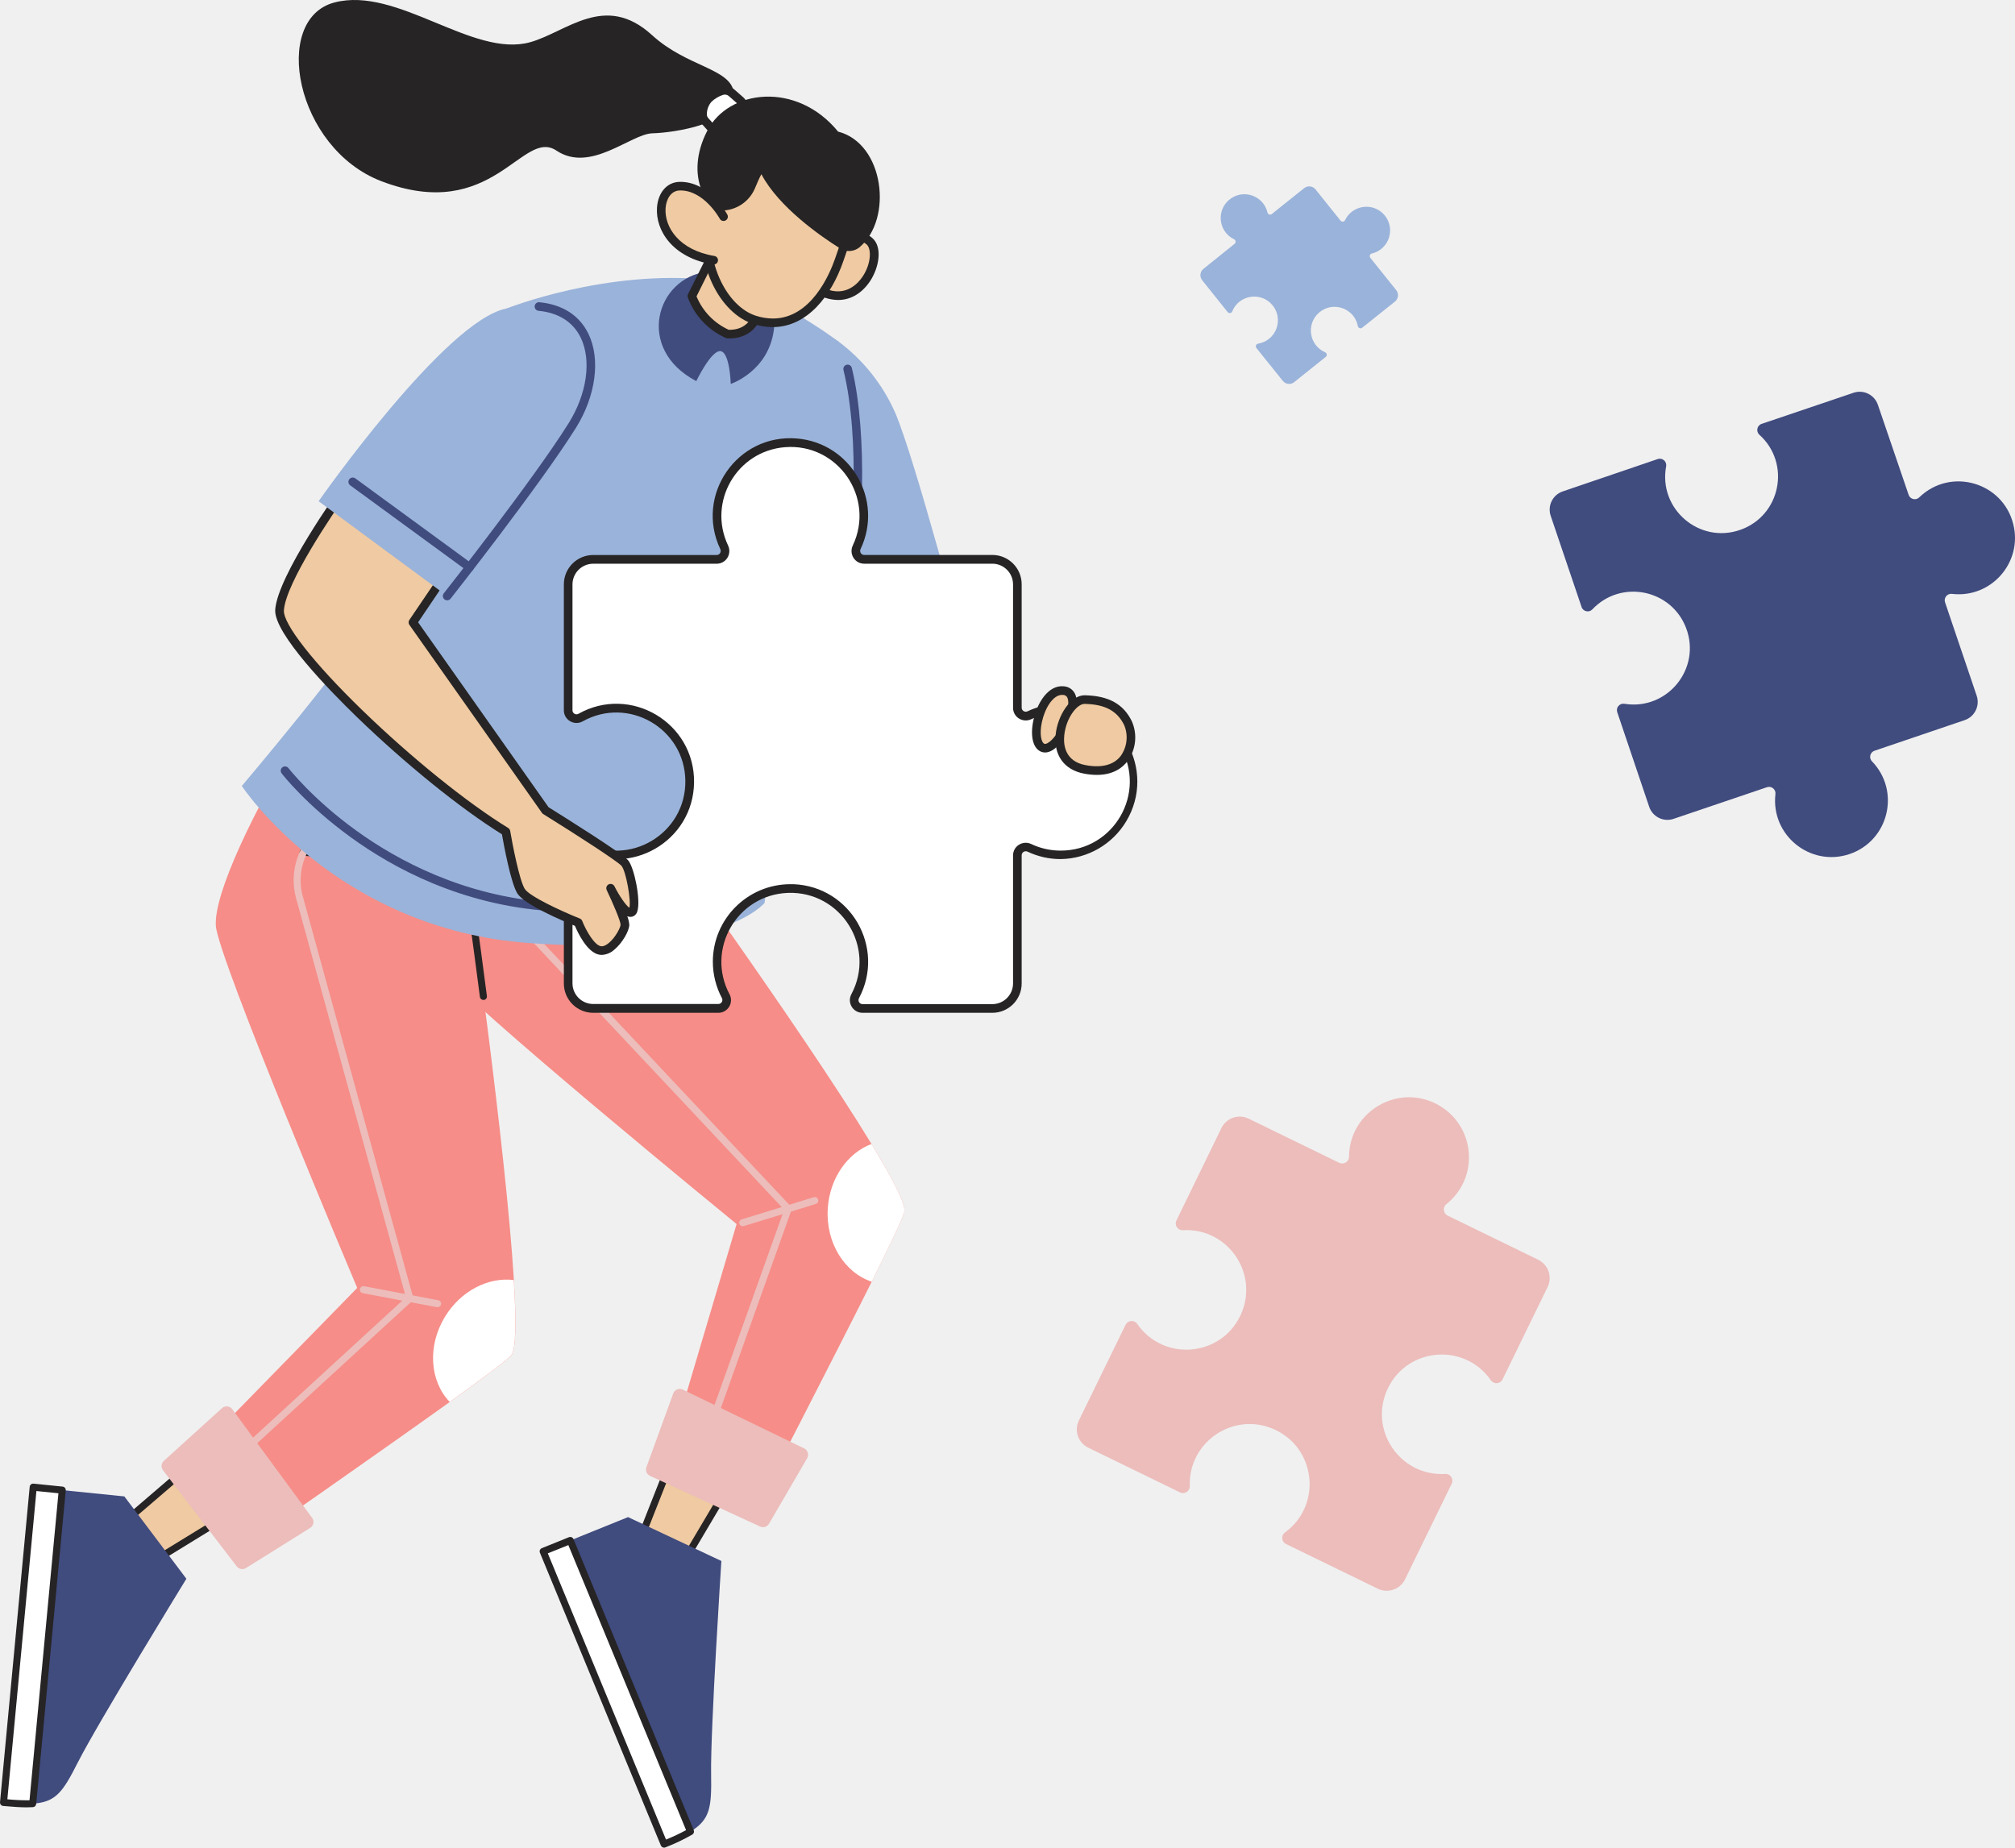
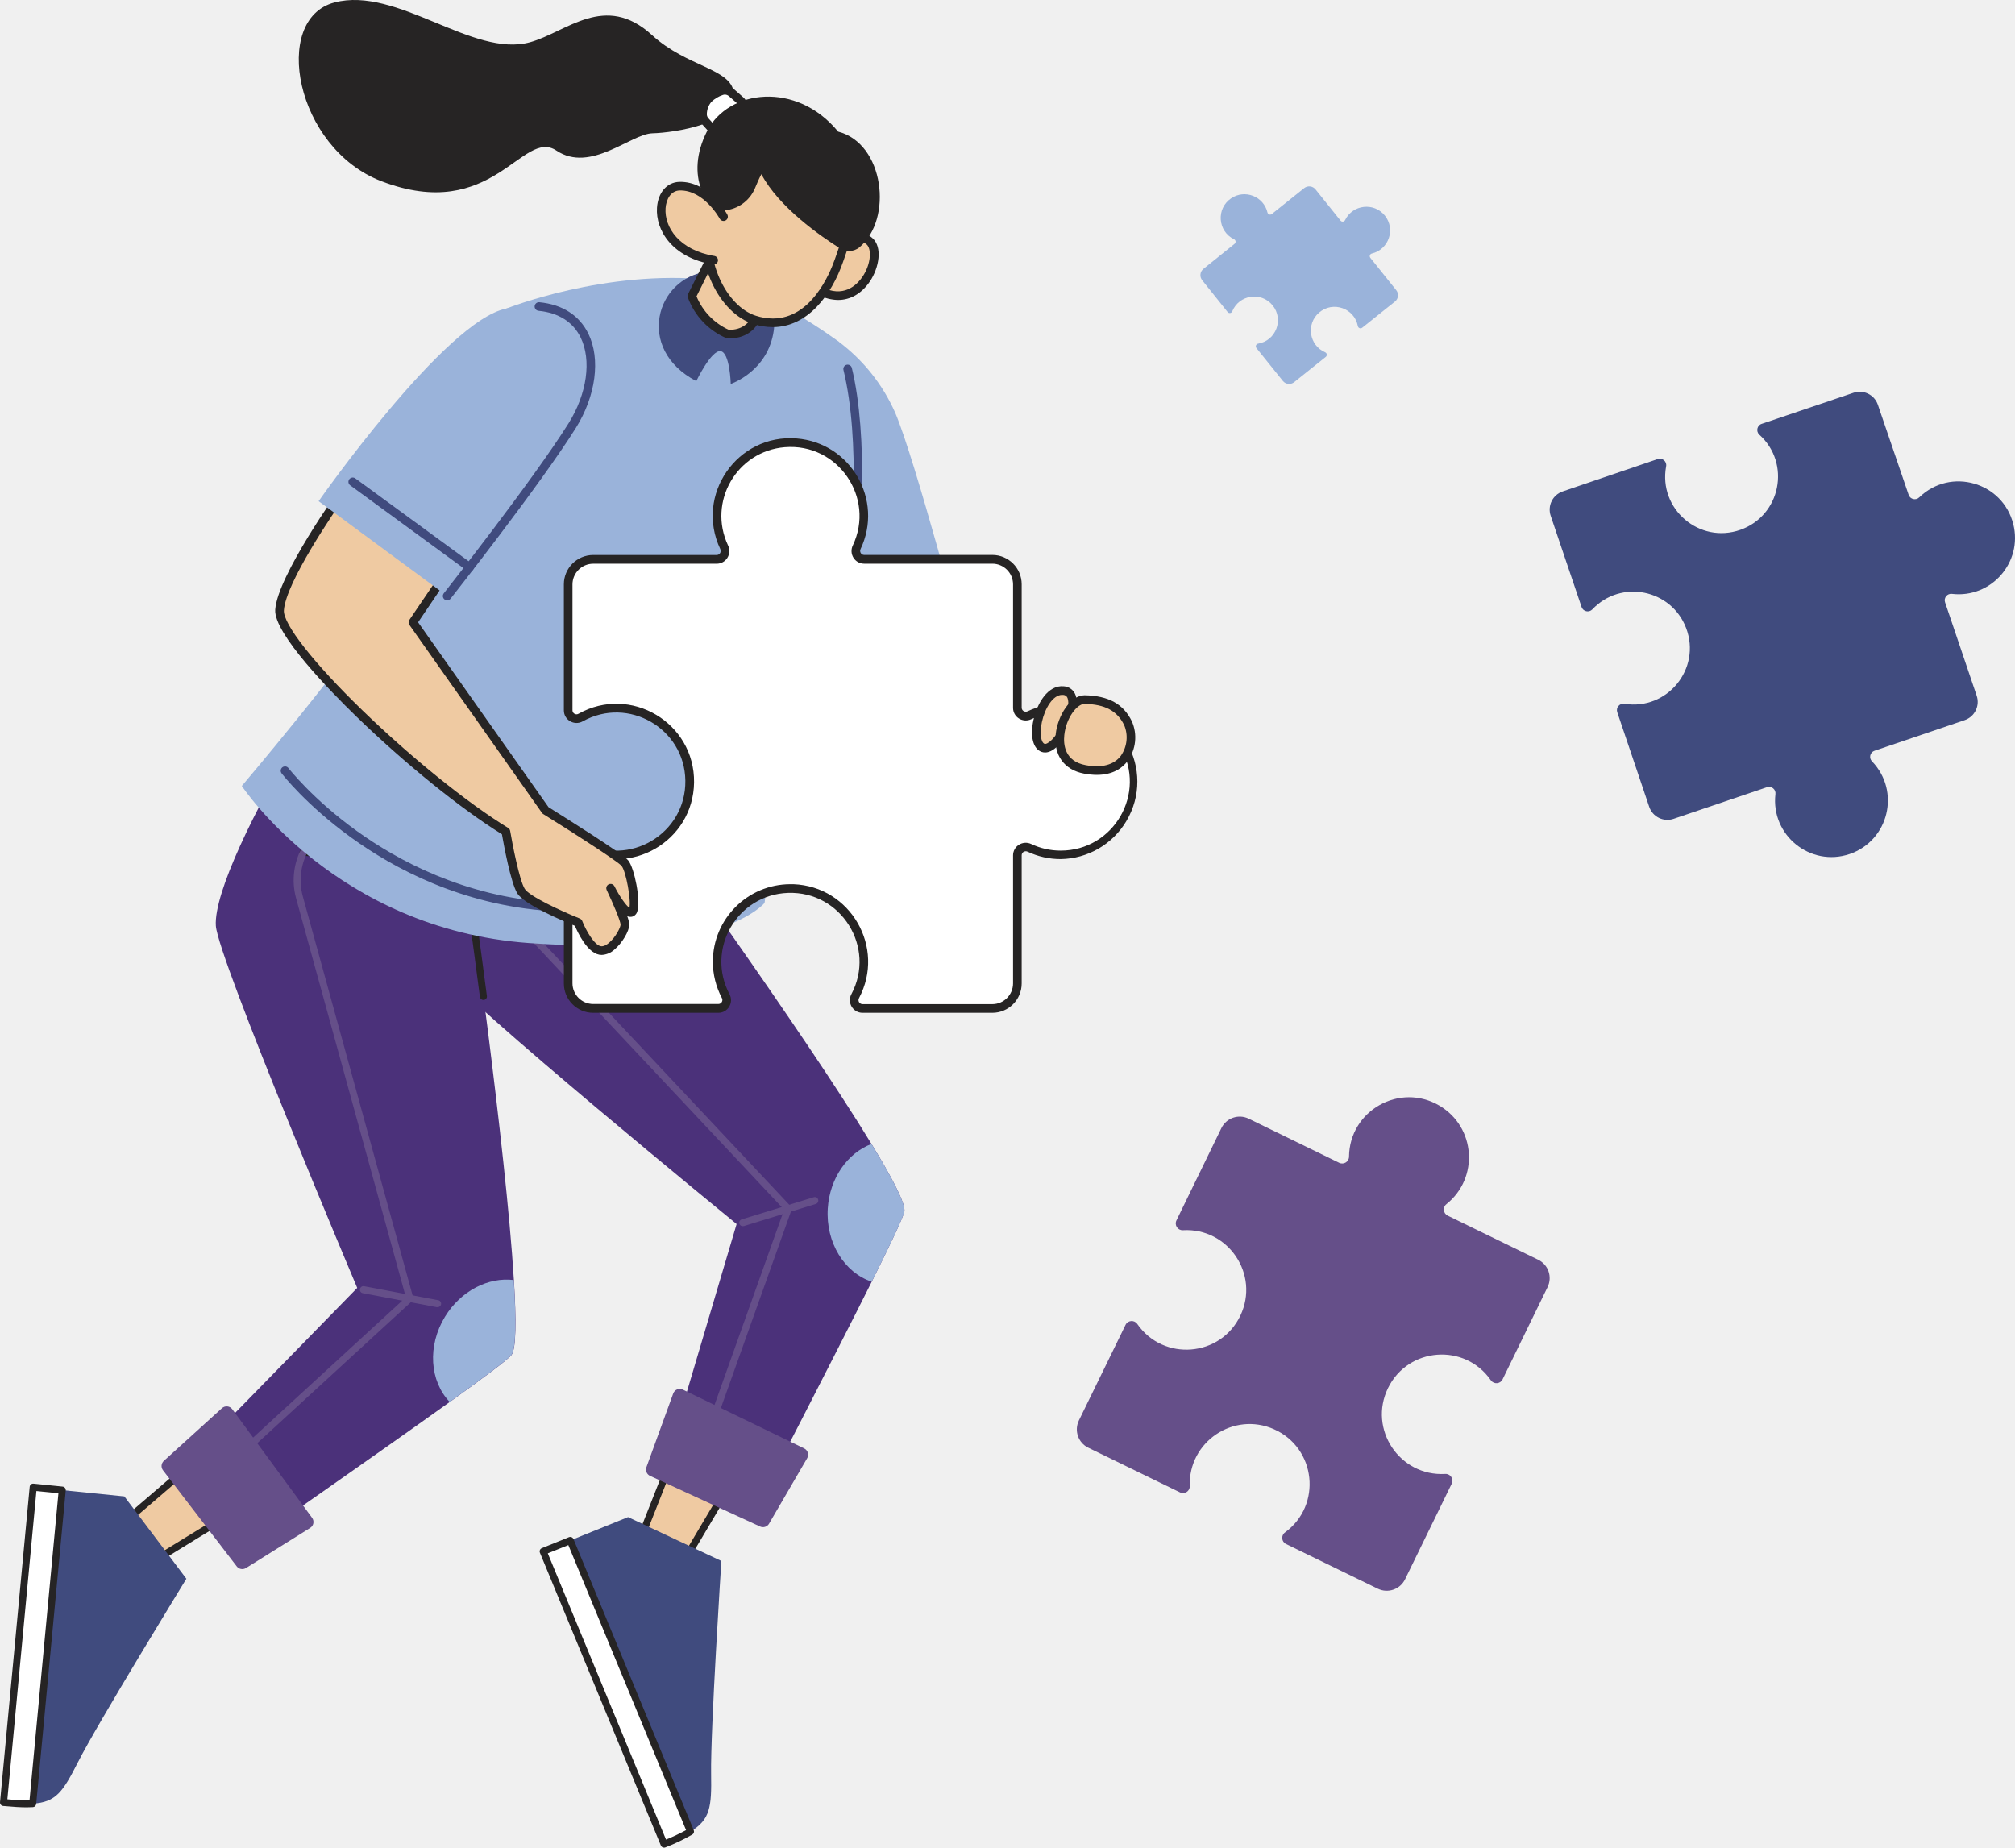
<svg xmlns="http://www.w3.org/2000/svg" id="Layer_1" data-name="Layer 1" viewBox="0 0 1526.677 1400">
  <defs>
    <style>.cls-1{fill:#87bfc1;}.cls-2{fill:#262424;}.cls-3{fill:#fff;}.cls-4{fill:#dd9144;}.cls-5{fill:#272525;}.cls-6{fill:#86bec0;}.cls-7{fill:#dc9044;}</style>
  </defs>
  <path class="cls-1" d="M 1049.285 163.393 C 1057.506 173.684 1052.23 189.03 1039.42 192.09 C 1037.937 192.415 1037.311 194.183 1038.256 195.369 L 1057.868 219.874 C 1059.984 222.514 1059.557 226.37 1056.916 228.483 L 1032.08 248.32 C 1030.874 249.284 1029.077 248.619 1028.788 247.103 C 1026.207 233.522 1009.891 227.826 999.42 236.853 C 989.38 245.506 991.852 261.68 1004.018 266.94 C 1005.432 267.556 1005.683 269.454 1004.481 270.418 L 980.545 289.567 C 977.905 291.682 974.049 291.255 971.936 288.614 L 951.927 263.7 C 950.961 262.48 951.651 260.673 953.184 260.407 C 966.823 258.152 972.907 241.977 964.135 231.293 C 955.49 220.764 938.73 223.316 933.612 235.942 C 933.017 237.382 931.096 237.658 930.12 236.444 L 910.839 212.336 C 908.723 209.697 909.151 205.842 911.791 203.727 L 935.384 184.75 C 936.577 183.798 936.348 181.923 934.961 181.285 C 922.536 175.223 921.332 157.985 932.794 150.256 C 943.205 143.235 957.422 148.793 960.312 161.012 C 960.637 162.495 962.404 163.122 963.591 162.176 L 988.109 142.564 C 990.749 140.449 994.604 140.876 996.718 143.517 L 1015.669 167.162 C 1016.617 168.343 1018.475 168.122 1019.12 166.752 C 1024.904 154.913 1041.039 153.116 1049.285 163.393 Z" style="fill: rgb(154, 179, 218); stroke-width: 5px;" />
-   <path class="cls-4" d="M 1051.625 1051.782 C 1036.474 1082.905 1060.414 1118.831 1094.97 1116.829 C 1098.907 1116.599 1101.634 1120.696 1099.9 1124.239 L 1064.55 1196.667 C 1060.812 1204.345 1051.557 1207.538 1043.88 1203.799 L 974.405 1169.953 C 970.898 1168.265 970.456 1163.448 973.597 1161.149 C 1001.831 1140.543 997.171 1097.1 965.207 1082.951 C 934.585 1069.396 900.325 1092.524 901.447 1125.995 C 901.589 1129.883 897.534 1132.52 894.036 1130.814 L 824.561 1096.968 C 816.871 1093.24 813.675 1083.973 817.43 1076.298 L 852.78 1003.869 C 854.501 1000.333 859.387 999.95 861.639 1003.172 C 881.492 1031.837 924.93 1028.263 939.828 996.737 C 954.523 965.644 930.57 930.162 896.237 932.165 C 892.312 932.373 889.608 928.287 891.335 924.754 L 925.403 854.778 C 929.142 847.101 938.396 843.907 946.074 847.647 L 1014.657 881.074 C 1018.105 882.742 1022.108 880.224 1022.096 876.396 C 1022.49 841.421 1060.596 819.99 1090.687 837.817 C 1118.003 854.003 1120.719 892.5 1095.945 912.358 C 1092.915 914.707 1093.395 919.417 1096.836 921.106 L 1165.42 954.534 C 1173.098 958.273 1176.291 967.527 1172.552 975.204 L 1138.427 1045.181 C 1136.706 1048.716 1131.82 1049.101 1129.568 1045.878 C 1109.866 1017.416 1066.814 1020.679 1051.625 1051.782 Z" style="fill: rgb(236, 189, 187); stroke-width: 6px;" />
+   <path class="cls-4" d="M 1051.625 1051.782 C 1036.474 1082.905 1060.414 1118.831 1094.97 1116.829 C 1098.907 1116.599 1101.634 1120.696 1099.9 1124.239 L 1064.55 1196.667 C 1060.812 1204.345 1051.557 1207.538 1043.88 1203.799 L 974.405 1169.953 C 970.898 1168.265 970.456 1163.448 973.597 1161.149 C 1001.831 1140.543 997.171 1097.1 965.207 1082.951 C 934.585 1069.396 900.325 1092.524 901.447 1125.995 C 901.589 1129.883 897.534 1132.52 894.036 1130.814 L 824.561 1096.968 C 816.871 1093.24 813.675 1083.973 817.43 1076.298 L 852.78 1003.869 C 854.501 1000.333 859.387 999.95 861.639 1003.172 C 881.492 1031.837 924.93 1028.263 939.828 996.737 C 954.523 965.644 930.57 930.162 896.237 932.165 C 892.312 932.373 889.608 928.287 891.335 924.754 L 925.403 854.778 C 929.142 847.101 938.396 843.907 946.074 847.647 L 1014.657 881.074 C 1018.105 882.742 1022.108 880.224 1022.096 876.396 C 1022.49 841.421 1060.596 819.99 1090.687 837.817 C 1118.003 854.003 1120.719 892.5 1095.945 912.358 C 1092.915 914.707 1093.395 919.417 1096.836 921.106 L 1165.42 954.534 C 1173.098 958.273 1176.291 967.527 1172.552 975.204 L 1138.427 1045.181 C 1136.706 1048.716 1131.82 1049.101 1129.568 1045.878 C 1109.866 1017.416 1066.814 1020.679 1051.625 1051.782 Z" style="fill: #654f89; stroke-width: 6px;" />
  <polygon class="cls-3" points="508.478 1106.948 477.639 1185.144 506.455 1202.706 553.045 1123.994 508.478 1106.948" style="fill: rgb(239, 202, 162);" />
  <path class="cls-2" d="M 506.455 1205.364 C 505.988 1205.354 505.532 1205.222 505.133 1204.98 L 476.317 1187.418 C 475.201 1186.75 474.735 1185.372 475.219 1184.165 L 506.058 1105.969 C 506.587 1104.599 508.131 1103.922 509.497 1104.462 L 554.063 1121.495 C 555.61 1122.081 556.245 1123.929 555.385 1125.343 L 508.783 1204.055 C 508.3 1204.88 507.41 1205.38 506.455 1205.364 Z M 480.945 1184.033 L 505.543 1199.016 L 549.183 1125.343 L 510.026 1110.373 L 480.945 1184.033 Z" style="" />
  <path class="cls-1" d="M 411.557 1175.543 L 503.162 1397.342 C 510.052 1394.663 516.734 1391.481 523.158 1387.82 C 538.167 1378.682 539.185 1369.24 538.776 1344.299 C 538.22 1311.119 546.551 1182.79 546.551 1182.79 L 475.854 1149.544 L 432.055 1167.264 L 411.557 1175.543 Z" style="fill: rgb(64, 75, 126);" />
  <path class="cls-3" d="M 411.557 1175.543 L 503.162 1397.342 C 510.052 1394.663 516.734 1391.481 523.158 1387.82 L 432.055 1167.264 L 411.557 1175.543 Z" style="" />
  <path class="cls-2" d="M 503.162 1400 C 502.082 1400.003 501.107 1399.349 500.703 1398.347 L 409.084 1176.561 C 408.505 1175.191 409.167 1173.615 410.552 1173.07 L 431.05 1164.778 C 432.408 1164.216 433.964 1164.869 434.515 1166.233 L 525.617 1386.789 C 526.125 1388.003 525.664 1389.407 524.533 1390.082 C 518.003 1393.824 511.199 1397.07 504.181 1399.788 C 503.858 1399.926 503.511 1399.997 503.162 1400 Z M 415.048 1177.011 L 504.617 1393.89 C 509.812 1391.785 514.883 1389.393 519.812 1386.723 L 430.613 1170.756 L 415.048 1177.011 Z" style="" />
-   <path class="cls-1" d="M 324.17 574.773 C 319.872 642.481 322.438 713.629 335.305 734.788 C 348.173 755.947 558.096 927.48 558.096 927.48 L 506.654 1101.076 L 575.328 1137.906 C 575.328 1137.906 632.444 1027.271 660.466 971.173 C 674.021 944.01 684.363 922.389 685.196 917.985 C 686.267 912.312 676.269 893.03 660.281 866.793 C 607.595 780.213 489.859 617.778 489.859 617.778 C 484.86 440.916 328.482 507.064 324.17 574.773 Z" style="fill: rgb(246, 141, 136);" />
+   <path class="cls-1" d="M 324.17 574.773 C 319.872 642.481 322.438 713.629 335.305 734.788 C 348.173 755.947 558.096 927.48 558.096 927.48 L 506.654 1101.076 L 575.328 1137.906 C 575.328 1137.906 632.444 1027.271 660.466 971.173 C 674.021 944.01 684.363 922.389 685.196 917.985 C 686.267 912.312 676.269 893.03 660.281 866.793 C 607.595 780.213 489.859 617.778 489.859 617.778 C 484.86 440.916 328.482 507.064 324.17 574.773 Z" style="fill: #4b317a;" />
  <path class="cls-2" d="M 367.798 657.319 C 365.764 657.41 364.392 655.267 365.33 653.459 C 365.625 652.89 366.117 652.449 366.713 652.215 L 379.409 646.568 C 388.707 642.433 394.999 633.543 395.807 623.399 L 399.457 577.484 C 399.619 575.447 401.926 574.352 403.607 575.511 C 404.388 576.049 404.822 576.961 404.746 577.907 L 401.097 623.822 C 400.146 635.909 392.654 646.506 381.577 651.434 L 368.882 657.081 C 368.541 657.236 368.172 657.318 367.798 657.319 Z" style="" />
-   <path class="cls-2" d="M 533.433 1097.36 C 531.58 1097.381 530.28 1095.542 530.92 1093.803 L 594.106 916.596 L 379.607 688.172 C 369.695 677.719 364.573 663.617 365.47 649.239 L 370.085 576.664 C 370.218 574.627 372.504 573.499 374.201 574.631 C 374.989 575.156 375.436 576.062 375.375 577.008 L 370.76 649.583 C 369.96 662.482 374.558 675.134 383.455 684.509 L 599.118 914.07 C 599.809 914.798 600.028 915.852 599.687 916.795 L 535.946 1095.575 C 535.577 1096.647 534.566 1097.366 533.433 1097.36 Z" style="fill: rgb(236, 189, 187);" />
-   <path class="cls-2" d="M 562.897 929.107 C 560.864 929.227 559.464 927.102 560.376 925.281 C 560.724 924.586 561.361 924.08 562.117 923.896 L 616.548 907.154 C 618.508 906.548 620.388 908.291 619.932 910.291 C 619.722 911.219 619.03 911.964 618.122 912.245 L 563.69 928.988 C 563.432 929.067 563.165 929.108 562.897 929.107 Z" style="fill: rgb(236, 189, 187);" />
-   <path class="cls-3" d="M 627.167 915.644 C 625.514 941.617 639.823 964.336 660.466 971.187 C 674.021 944.024 684.363 922.402 685.196 917.998 C 686.267 912.325 676.269 893.044 660.281 866.807 C 642.283 873.604 628.635 892.568 627.167 915.644 Z" style="" />
-   <path class="cls-4" d="M 609.275 1097.493 L 517.378 1052.94 C 514.538 1051.538 511.11 1052.93 510.052 1055.915 L 489.766 1111.709 C 488.828 1114.299 490.036 1117.177 492.543 1118.321 L 575.857 1156.672 C 578.345 1157.834 581.31 1156.898 582.68 1154.516 L 611.536 1104.951 C 613.112 1102.282 612.068 1098.836 609.275 1097.493 Z" style="fill: rgb(236, 189, 187);" />
+   <path class="cls-2" d="M 533.433 1097.36 C 531.58 1097.381 530.28 1095.542 530.92 1093.803 L 594.106 916.596 L 379.607 688.172 C 369.695 677.719 364.573 663.617 365.47 649.239 L 370.085 576.664 C 370.218 574.627 372.504 573.499 374.201 574.631 C 374.989 575.156 375.436 576.062 375.375 577.008 L 370.76 649.583 C 369.96 662.482 374.558 675.134 383.455 684.509 L 599.118 914.07 C 599.809 914.798 600.028 915.852 599.687 916.795 L 535.946 1095.575 C 535.577 1096.647 534.566 1097.366 533.433 1097.36 Z" style="fill: #654f89;" />
+   <path class="cls-2" d="M 562.897 929.107 C 560.864 929.227 559.464 927.102 560.376 925.281 C 560.724 924.586 561.361 924.08 562.117 923.896 L 616.548 907.154 C 618.508 906.548 620.388 908.291 619.932 910.291 C 619.722 911.219 619.03 911.964 618.122 912.245 L 563.69 928.988 C 563.432 929.067 563.165 929.108 562.897 929.107 Z" style="fill: #654f89;" />
+   <path class="cls-3" d="M 627.167 915.644 C 625.514 941.617 639.823 964.336 660.466 971.187 C 674.021 944.024 684.363 922.402 685.196 917.998 C 686.267 912.325 676.269 893.044 660.281 866.807 C 642.283 873.604 628.635 892.568 627.167 915.644 Z" style="fill: rgb(154, 179, 218);" />
+   <path class="cls-4" d="M 609.275 1097.493 L 517.378 1052.94 C 514.538 1051.538 511.11 1052.93 510.052 1055.915 L 489.766 1111.709 C 488.828 1114.299 490.036 1117.177 492.543 1118.321 L 575.857 1156.672 C 578.345 1157.834 581.31 1156.898 582.68 1154.516 L 611.536 1104.951 C 613.112 1102.282 612.068 1098.836 609.275 1097.493 Z" style="fill: #654f89;" />
  <polygon class="cls-3" points="142.917 1111.431 79.149 1166.193 96.433 1195.168 174.378 1147.309 142.917 1111.431" style="fill: rgb(239, 202, 162);" />
  <path class="cls-2" d="M 96.433 1197.866 C 95.489 1197.864 94.618 1197.36 94.146 1196.543 L 76.861 1167.568 C 76.19 1166.456 76.425 1165.023 77.417 1164.183 L 141.185 1109.434 C 142.289 1108.469 143.968 1108.588 144.927 1109.699 L 176.388 1145.576 C 177.443 1146.806 177.155 1148.687 175.78 1149.544 L 97.822 1197.403 C 97.412 1197.684 96.931 1197.844 96.433 1197.866 Z M 82.588 1166.788 L 97.346 1191.518 L 170.305 1146.727 L 142.666 1115.213 L 82.588 1166.788 Z" style="" />
  <path class="cls-1" d="M 25.181 1126.851 L 2.699 1365.762 C 10.041 1366.605 17.436 1366.905 24.823 1366.661 C 42.359 1365.59 47.675 1357.709 58.942 1335.465 C 73.939 1305.856 141.211 1196.252 141.211 1196.252 L 94.212 1133.86 L 47.186 1129.099 L 25.181 1126.851 Z" style="fill: rgb(64, 75, 126);" />
  <path class="cls-3" d="M 25.181 1126.851 L 2.699 1365.762 C 10.041 1366.605 17.436 1366.905 24.823 1366.661 L 47.186 1129.099 L 25.181 1126.851 Z" style="" />
  <path class="cls-2" d="M 20.221 1369.465 C 15.58 1369.465 9.959 1369.134 2.421 1368.42 C 0.946 1368.295 -0.139 1366.983 0.015 1365.511 L 22.496 1126.599 C 22.62 1125.118 23.941 1124.031 25.419 1124.193 L 47.424 1126.427 C 48.888 1126.566 49.958 1127.874 49.804 1129.337 L 27.415 1366.913 C 27.298 1368.226 26.232 1369.252 24.916 1369.32 C 23.488 1369.412 21.874 1369.465 20.221 1369.465 Z M 5.582 1363.355 C 11.157 1363.917 16.759 1364.169 22.364 1364.109 L 44.277 1131.479 L 27.587 1129.786 L 5.582 1363.355 Z" style="" />
-   <path class="cls-1" d="M 228.333 554.751 C 192.932 612.621 161.973 676.772 163.534 701.449 C 165.094 726.126 270.651 975.881 270.651 975.881 L 144.121 1105.401 L 187.668 1170.028 C 187.668 1170.028 289.8 1098.868 340.793 1062.289 C 365.457 1044.595 384.698 1030.299 387.489 1026.782 C 391.086 1022.259 391.244 1000.545 389.353 969.917 C 383.164 868.751 354.864 670.147 354.864 670.147 C 432.914 511.375 263.735 496.881 228.333 554.751 Z" style="fill: rgb(246, 141, 136);" />
+   <path class="cls-1" d="M 228.333 554.751 C 192.932 612.621 161.973 676.772 163.534 701.449 C 165.094 726.126 270.651 975.881 270.651 975.881 L 144.121 1105.401 L 187.668 1170.028 C 187.668 1170.028 289.8 1098.868 340.793 1062.289 C 365.457 1044.595 384.698 1030.299 387.489 1026.782 C 391.086 1022.259 391.244 1000.545 389.353 969.917 C 383.164 868.751 354.864 670.147 354.864 670.147 C 432.914 511.375 263.735 496.881 228.333 554.751 Z" style="fill: #4b317a;" />
  <path class="cls-2" d="M 366.25 757.666 C 364.904 757.675 363.767 756.674 363.605 755.338 C 357.324 706.897 352.193 670.848 352.14 670.491 C 352.065 669.962 352.153 669.422 352.391 668.943 C 358.734 656.318 363.862 643.118 367.705 629.522 C 368.245 627.542 370.725 626.889 372.17 628.346 C 372.84 629.022 373.099 630.004 372.849 630.923 C 368.997 644.597 363.87 657.88 357.535 670.596 C 358.329 676.217 363.129 710.27 368.895 754.704 C 369.098 756.167 368.061 757.514 366.594 757.692 L 366.25 757.666 Z" style="" />
  <path class="cls-2" d="M 245.538 649.424 C 244.798 649.424 244.052 649.398 243.303 649.345 L 229.497 648.419 C 227.461 648.282 226.336 645.991 227.474 644.297 C 228.001 643.51 228.909 643.066 229.854 643.129 L 243.727 644.068 C 253.879 644.748 263.59 639.822 269.038 631.228 L 293.701 592.321 C 294.8 590.586 297.367 590.691 298.321 592.511 C 298.762 593.356 298.721 594.373 298.211 595.178 L 273.547 634.084 C 267.463 643.666 256.889 649.459 245.538 649.424 Z" style="" />
-   <path class="cls-2" d="M 170.728 1114.896 C 168.691 1114.934 167.378 1112.755 168.363 1110.972 C 168.51 1110.706 168.702 1110.468 168.929 1110.267 L 307.521 982.996 L 224.406 680.925 C 220.53 667.064 222.585 652.216 230.079 639.929 L 268.033 577.894 C 269.101 576.143 271.666 576.205 272.647 578.006 C 273.103 578.843 273.078 579.859 272.582 580.671 L 234.628 642.706 C 227.894 653.72 226.036 667.034 229.497 679.47 L 313.049 983.141 C 313.308 984.097 313.012 985.118 312.282 985.786 L 172.474 1114.142 C 172.005 1114.601 171.383 1114.869 170.728 1114.896 Z" style="fill: rgb(236, 189, 187);" />
-   <path class="cls-2" d="M 331.325 990.454 C 331.157 990.47 330.989 990.47 330.822 990.454 L 274.87 979.875 C 272.833 979.493 271.974 977.05 273.323 975.478 C 273.948 974.748 274.916 974.408 275.862 974.585 L 331.814 985.165 C 333.849 985.352 334.918 987.675 333.737 989.344 C 333.189 990.119 332.269 990.542 331.325 990.454 Z" style="fill: rgb(236, 189, 187);" />
-   <path class="cls-3" d="M 337.183 997.648 C 323.602 1019.839 325.638 1046.579 340.714 1062.289 C 365.378 1044.595 384.619 1030.299 387.409 1026.782 C 391.006 1022.259 391.165 1000.545 389.274 969.917 C 370.165 967.523 349.257 977.918 337.183 997.648 Z" style="" />
-   <path class="cls-4" d="M 236.48 1150.112 L 176.004 1067.817 C 174.148 1065.259 170.478 1064.889 168.149 1067.024 L 124.165 1106.908 C 122.098 1108.761 121.815 1111.897 123.517 1114.089 L 179.324 1186.823 C 180.969 1189.025 184.026 1189.599 186.359 1188.146 L 235.012 1157.73 C 237.623 1156.102 238.299 1152.595 236.48 1150.112 Z" style="fill: rgb(236, 189, 187);" />
+   <path class="cls-2" d="M 170.728 1114.896 C 168.691 1114.934 167.378 1112.755 168.363 1110.972 C 168.51 1110.706 168.702 1110.468 168.929 1110.267 L 307.521 982.996 L 224.406 680.925 C 220.53 667.064 222.585 652.216 230.079 639.929 L 268.033 577.894 C 269.101 576.143 271.666 576.205 272.647 578.006 C 273.103 578.843 273.078 579.859 272.582 580.671 L 234.628 642.706 C 227.894 653.72 226.036 667.034 229.497 679.47 L 313.049 983.141 C 313.308 984.097 313.012 985.118 312.282 985.786 L 172.474 1114.142 C 172.005 1114.601 171.383 1114.869 170.728 1114.896 Z" style="fill: #654f89;" />
+   <path class="cls-2" d="M 331.325 990.454 C 331.157 990.47 330.989 990.47 330.822 990.454 L 274.87 979.875 C 272.833 979.493 271.974 977.05 273.323 975.478 C 273.948 974.748 274.916 974.408 275.862 974.585 L 331.814 985.165 C 333.849 985.352 334.918 987.675 333.737 989.344 C 333.189 990.119 332.269 990.542 331.325 990.454 Z" style="fill: #654f89;" />
+   <path class="cls-3" d="M 337.183 997.648 C 323.602 1019.839 325.638 1046.579 340.714 1062.289 C 365.378 1044.595 384.619 1030.299 387.409 1026.782 C 391.006 1022.259 391.165 1000.545 389.274 969.917 C 370.165 967.523 349.257 977.918 337.183 997.648 Z" style="fill: rgb(154, 179, 218);" />
+   <path class="cls-4" d="M 236.48 1150.112 L 176.004 1067.817 C 174.148 1065.259 170.478 1064.889 168.149 1067.024 L 124.165 1106.908 C 122.098 1108.761 121.815 1111.897 123.517 1114.089 L 179.324 1186.823 C 180.969 1189.025 184.026 1189.599 186.359 1188.146 L 235.012 1157.73 C 237.623 1156.102 238.299 1152.595 236.48 1150.112 Z" style="fill: #654f89;" />
  <path class="cls-4" d="M 635.485 258.935 C 654.117 272.895 668.843 291.418 678.24 312.718 C 693.223 347.538 731.137 491.248 731.137 491.248 L 614.961 514.165 C 614.961 514.165 586.555 392.118 574.653 329.024 C 562.751 265.931 600.639 239.098 635.485 258.935 Z" style="fill: rgb(154, 179, 218);" />
  <path class="cls-2" d="M 623.121 489.714 C 620.605 489.683 619.067 486.942 620.351 484.779 C 620.81 484.006 621.568 483.457 622.446 483.26 L 715.017 463.423 C 717.503 463.051 719.461 465.51 718.54 467.85 C 718.16 468.816 717.343 469.544 716.339 469.811 L 623.769 489.647 C 623.554 489.691 623.337 489.714 623.121 489.714 Z" style="" />
  <path class="cls-4" d="M 538.26 212.041 C 458.583 203.763 383.535 233.862 383.535 233.862 C 383.535 233.862 306.198 428.921 285.039 464.627 C 263.88 500.333 183.212 595.548 183.212 595.548 C 183.212 595.548 254.623 703.988 400.753 714.568 C 546.882 725.147 579.282 684.151 579.282 684.151 L 605.069 482.427 C 605.069 482.427 634.824 449.366 642.759 431.513 C 650.693 413.66 656.644 306.543 635.485 258.935 C 635.485 258.935 578.621 216.233 538.26 212.041 Z" style="fill: rgb(154, 179, 218);" />
  <path class="cls-2" d="M 613.692 475.815 C 611.176 475.815 609.605 473.092 610.863 470.915 C 610.958 470.75 611.069 470.592 611.192 470.446 C 619.656 460.395 634.639 441.815 639.757 430.296 C 646.131 415.961 652.122 333.534 639.016 280.173 C 638.543 277.704 640.922 275.648 643.297 276.474 C 644.284 276.817 645.048 277.612 645.351 278.613 C 658.033 330.188 653.285 415.948 645.721 432.941 C 640.55 444.579 626.81 462.035 616.191 474.651 C 615.571 475.39 614.656 475.816 613.692 475.815 Z" style="fill: rgb(64, 75, 126);" />
  <path class="cls-1" d="M 535.483 205.971 C 497.396 210.534 480.972 264.344 527.548 288.769 C 527.548 288.769 538.895 265.098 545.956 266.076 C 553.018 267.055 553.653 290.911 553.653 290.911 C 553.653 290.911 581.98 281.549 586.277 250.247 C 590.575 218.944 563.386 202.626 535.483 205.971 Z" style="fill: rgb(64, 75, 126);" />
  <path class="cls-3" d="M 570.686 244.388 C 570.686 244.388 565.489 253.645 551.352 253.09 C 538.735 247.575 528.901 237.169 524.11 224.261 L 554.142 164.063 L 564.629 171.482 L 590.165 189.507 L 574.018 235.131 L 570.686 244.388 Z" style="fill: rgb(239, 202, 162);" />
  <path class="cls-2" d="M 552.74 256.409 L 551.259 256.409 C 550.916 256.392 550.576 256.321 550.254 256.198 C 536.746 250.359 526.227 239.228 521.161 225.411 C 520.856 224.571 520.909 223.646 521.306 222.846 L 551.339 162.648 C 552.234 160.864 554.507 160.294 556.139 161.445 L 592.109 186.862 C 593.301 187.707 593.788 189.241 593.3 190.618 L 573.807 245.512 C 573.746 245.685 573.671 245.853 573.582 246.015 C 573.331 246.438 567.605 256.409 552.74 256.409 Z M 552.092 249.876 C 562.553 250.167 566.983 244.19 567.777 243 L 586.291 190.763 L 555.412 169.009 L 527.72 224.552 C 532.33 235.784 541.045 244.839 552.092 249.876 Z M 570.686 244.388 Z" style="" />
  <path class="cls-2" d="M 574.018 235.131 C 541.817 217.278 557.528 173.162 557.528 173.162 C 559.874 172.445 562.263 171.879 564.682 171.469 L 590.218 189.494 L 574.018 235.131 Z" style="" />
  <path class="cls-2" d="M 445.663 691.306 C 436.406 691.306 426.712 690.988 416.384 690.274 C 349.35 685.672 297.708 657.557 266.195 634.732 C 232.036 610.055 213.985 586.794 213.231 585.802 C 211.841 583.706 213.24 580.892 215.75 580.737 C 216.757 580.673 217.734 581.079 218.402 581.835 C 218.587 582.073 236.757 605.453 270.202 629.574 C 301.001 651.791 351.426 679.206 416.834 683.702 C 522.761 690.975 566.851 656.129 567.287 655.772 C 569.242 654.19 572.176 655.318 572.568 657.803 C 572.748 658.947 572.309 660.102 571.413 660.837 C 569.734 662.278 532.983 691.306 445.663 691.306 Z" style="fill: rgb(64, 75, 126);" />
  <path class="cls-3" d="M 859.176 592.189 C 859.19 632.935 816.785 659.827 779.935 642.442 C 775.726 640.387 770.816 643.432 770.784 648.115 L 770.784 745.156 C 770.784 755.611 762.315 764.092 751.86 764.106 L 653.51 764.106 C 648.759 764.103 645.709 759.057 647.916 754.849 C 667.978 717.091 639.64 671.775 596.911 673.281 C 555.901 674.726 530.565 718.612 549.818 754.849 C 552.024 759.057 548.974 764.103 544.224 764.106 L 449.432 764.106 C 438.996 764.092 430.537 755.644 430.508 745.208 L 430.508 646.224 C 430.49 641.389 435.688 638.326 439.91 640.683 C 477.204 661.592 523.15 634.288 522.61 591.535 C 522.078 549.402 476.663 523.182 439.91 543.788 C 435.688 546.145 430.49 543.082 430.508 538.247 L 430.508 442.754 C 430.508 432.288 438.992 423.803 449.458 423.803 L 543.021 423.803 C 547.713 423.787 550.766 418.861 548.694 414.652 C 530.386 376.013 560.77 332.046 603.387 335.509 C 642.1 338.657 665.711 379.552 649.08 414.652 C 647.033 418.86 650.086 423.761 654.767 423.777 L 751.86 423.777 C 762.326 423.791 770.798 432.288 770.784 442.754 L 770.784 536.263 C 770.816 540.947 775.726 543.992 779.935 541.937 C 816.785 524.552 859.19 551.444 859.176 592.189 Z" style="" />
  <path class="cls-2" d="M 751.86 767.425 L 653.51 767.425 C 646.272 767.428 641.641 759.716 645.047 753.328 C 663.926 717.789 637.252 675.14 597.036 676.561 C 558.441 677.923 534.597 719.223 552.714 753.328 C 556.121 759.721 551.48 767.437 544.237 767.425 L 449.432 767.425 C 437.167 767.411 427.229 757.473 427.215 745.208 L 427.215 646.224 C 427.207 638.903 435.075 634.276 441.471 637.84 C 476.592 657.485 519.808 631.742 519.26 591.504 C 518.721 551.896 476.042 527.255 441.471 546.592 C 435.075 550.156 427.207 545.528 427.215 538.207 L 427.215 442.754 C 427.229 430.489 437.167 420.551 449.432 420.537 L 542.994 420.537 C 544.035 420.551 545.008 420.02 545.56 419.135 C 546.156 418.205 546.221 417.031 545.732 416.041 C 526.342 375.132 558.509 328.575 603.632 332.238 C 644.629 335.566 669.632 378.872 652.016 416.041 C 651.533 417.018 651.598 418.178 652.188 419.095 C 652.738 419.98 653.711 420.512 654.753 420.497 L 751.86 420.497 C 764.124 420.512 774.062 430.45 774.077 442.714 L 774.077 536.224 C 774.068 537.26 774.598 538.227 775.479 538.776 C 776.408 539.372 777.583 539.437 778.573 538.948 C 786.426 535.229 795.011 533.313 803.699 533.341 C 848.965 534.019 876.521 583.445 853.3 622.308 C 842.846 639.804 824.078 650.64 803.699 650.945 C 795.011 650.973 786.426 649.057 778.573 645.338 C 777.583 644.849 776.408 644.913 775.479 645.51 C 774.598 646.059 774.068 647.025 774.077 648.062 L 774.077 745.103 C 774.12 757.408 764.165 767.411 751.86 767.425 Z M 598.854 669.975 C 599.621 669.975 600.392 669.975 601.168 669.975 C 644.487 671.674 671.148 718.056 650.812 756.343 C 649.737 758.363 651.169 760.805 653.457 760.853 L 751.86 760.853 C 760.515 760.838 767.529 753.825 767.544 745.169 L 767.544 648.168 C 767.532 644.895 769.205 641.847 771.974 640.101 C 774.794 638.311 778.338 638.1 781.35 639.546 C 788.322 642.848 795.945 644.551 803.66 644.531 C 843.907 644.531 869.061 600.962 848.937 566.108 C 839.598 549.931 822.338 539.966 803.66 539.966 C 795.945 539.946 788.322 541.65 781.35 544.952 C 778.338 546.395 774.795 546.184 771.974 544.396 C 769.205 542.651 767.532 539.602 767.544 536.329 L 767.544 442.754 C 767.5 434.118 760.495 427.137 751.86 427.123 L 654.74 427.123 C 651.46 427.134 648.407 425.455 646.66 422.679 C 644.876 419.866 644.671 416.33 646.118 413.33 C 663.344 376.961 634.741 335.582 594.631 338.849 C 558.199 341.815 535.983 380.296 551.63 413.33 C 553.078 416.339 552.873 419.884 551.087 422.706 C 549.342 425.483 546.287 427.164 543.007 427.149 L 449.432 427.149 C 440.807 427.164 433.806 434.129 433.748 442.754 L 433.748 538.207 C 433.746 539.301 434.332 540.31 435.282 540.852 C 436.209 541.394 437.356 541.394 438.284 540.852 C 477.766 518.705 526.42 547.605 525.858 592.873 C 525.304 637.493 477.203 665.264 438.284 643.434 C 437.356 642.889 436.207 642.889 435.282 643.434 C 434.332 643.976 433.746 644.985 433.748 646.079 L 433.748 745.063 C 433.762 753.72 440.775 760.733 449.432 760.747 L 544.237 760.747 C 545.323 760.759 546.332 760.189 546.882 759.253 C 547.44 758.343 547.471 757.203 546.961 756.264 C 542.445 747.755 540.083 738.271 540.085 728.638 C 540.164 696.232 566.446 669.996 598.854 669.975 Z" style="" />
  <path class="cls-3" d="M 805.643 523.264 C 788.2 521.703 778.745 562.619 790.316 566.653 C 801.888 570.686 823.999 524.904 805.643 523.264 Z" style="fill: rgb(239, 202, 162);" />
  <path class="cls-2" d="M 791.837 570.171 C 790.937 570.179 790.041 570.03 789.192 569.734 C 782.739 567.486 780.305 558.031 782.977 545.653 C 785.794 532.574 794.178 518.953 805.881 520.011 C 810.015 520.218 813.607 522.92 814.953 526.834 C 818.59 536.753 810.655 555.796 801.663 564.934 C 797.722 568.98 794.376 570.171 791.837 570.171 Z M 804.704 526.53 C 797.643 526.53 791.586 536.938 789.404 547.068 C 787.433 556.179 788.901 562.752 791.401 563.611 C 792.26 563.915 794.257 563.254 797.061 560.398 C 804.995 552.331 811.29 535.668 808.883 529.122 C 808.403 527.58 806.967 526.537 805.352 526.557 L 804.704 526.53 Z" style="fill: rgb(38, 37, 37);" />
  <path class="cls-3" d="M 821.949 530.035 C 806.146 529.691 788.558 576.651 821.949 582.932 C 855.341 589.214 860.961 560.781 854.679 547.888 C 848.398 534.994 837.131 530.418 821.949 530.035 Z" style="fill: rgb(239, 202, 162);" />
  <path class="cls-2" d="M 831.008 587.151 C 827.757 587.13 824.517 586.807 821.328 586.185 C 806.238 583.342 798.211 572.194 799.864 556.338 C 801.319 542.32 810.973 526.821 821.751 526.821 L 821.949 526.821 C 839.881 527.205 851.188 533.433 857.536 546.512 C 861.914 556.428 860.685 567.925 854.309 576.69 C 850.487 581.768 843.452 587.151 831.008 587.151 Z M 821.751 533.341 C 815.906 533.341 807.693 544.185 806.358 557.012 C 805.604 564.233 806.701 576.849 822.531 579.771 C 834.697 582.059 843.915 579.626 849.178 572.723 C 854.001 565.899 854.961 557.069 851.717 549.369 C 846.427 538.63 837.276 533.685 821.843 533.354 L 821.737 533.354 L 821.751 533.341 Z" style="" />
  <path class="cls-3" d="M 261.236 370.734 C 261.236 370.734 213.628 437.081 211.869 462.207 C 210.11 487.333 317.228 589.597 383.349 630.156 C 383.349 630.156 389.525 666.629 394.815 675.225 C 400.105 683.821 438.125 699.029 438.125 699.029 C 438.125 699.029 445.729 718.535 454.655 720.188 C 463.582 721.841 473.5 705.641 473.5 700.682 C 473.5 695.723 462.59 672.911 462.59 672.911 C 462.59 672.911 472.508 692.747 478.129 691.425 C 483.749 690.102 477.798 659.356 473.5 654.066 C 469.202 648.776 413.316 614.062 413.316 614.062 L 312.811 471.57 L 339.921 431.566 L 261.236 370.734 Z" style="fill: rgb(239, 202, 162);" />
  <path class="cls-2" d="M 455.898 723.56 C 455.268 723.561 454.639 723.503 454.021 723.388 C 444.763 721.682 437.662 706.448 435.586 701.528 C 426.871 697.984 397.235 685.487 391.945 676.918 C 386.92 668.745 381.617 639.704 380.295 632.14 C 348.94 612.687 306.754 578.568 269.792 542.717 C 250.947 524.441 207.267 479.994 208.523 461.956 C 210.335 436.208 256.528 371.554 258.498 368.816 C 259.577 367.322 261.679 367.016 263.14 368.142 L 341.825 428.974 C 343.187 430.031 343.494 431.964 342.526 433.391 L 316.778 471.53 L 415.604 611.642 C 426.183 618.254 471.688 646.674 476.026 652.003 C 480.628 657.663 485.627 682.419 482.863 690.526 C 482.375 692.501 480.858 694.059 478.896 694.599 C 477.674 694.858 476.403 694.728 475.259 694.228 C 476.062 696.281 476.577 698.435 476.793 700.629 C 476.793 705.509 471.331 714.673 465.565 719.474 C 462.926 721.934 459.502 723.38 455.898 723.56 Z M 261.91 375.402 C 252.997 388.137 216.577 441.339 215.096 462.432 C 214.368 472.733 237.643 502.409 274.394 538.049 C 311.528 574.072 353.925 608.296 385.029 627.366 C 385.829 627.859 386.379 628.674 386.537 629.601 C 388.229 639.572 393.493 666.907 397.566 673.506 C 401.004 679.1 424.993 690.261 439.302 695.987 C 440.138 696.322 440.797 696.987 441.127 697.825 C 444.023 705.218 450.304 716.049 455.211 716.961 C 457.34 717.345 459.707 715.837 461.32 714.488 C 466.61 710.045 470.194 702.52 470.194 700.656 C 470.194 698.011 464.693 684.945 459.614 674.286 C 458.631 671.972 460.52 669.461 463.017 669.766 C 464.051 669.893 464.964 670.505 465.473 671.416 C 469.255 678.968 474.32 686.201 476.859 687.854 C 478.274 682.327 474.32 660.268 470.934 656.116 C 468.356 652.955 438.429 633.515 411.57 616.826 C 411.22 616.608 410.914 616.325 410.671 615.993 L 310.166 473.448 C 309.392 472.33 309.392 470.849 310.166 469.731 L 335.557 432.267 L 261.91 375.402 Z" style="" />
  <path class="cls-4" d="M 383.535 233.809 C 337.157 242.986 241.399 379.766 241.399 379.766 L 338.823 451.614 C 338.823 451.614 406.267 366.092 433.602 322.452 C 460.937 278.811 450.767 220.584 383.535 233.809 Z" style="fill: rgb(154, 179, 218);" />
  <path class="cls-2" d="M 338.797 454.881 C 336.281 454.882 334.709 452.16 335.965 449.982 C 336.045 449.846 336.133 449.715 336.231 449.591 C 336.905 448.731 403.874 363.712 430.799 320.719 C 444.777 298.396 448.347 272.873 439.91 255.682 C 434.171 243.978 423.194 236.996 408.172 235.515 C 405.66 235.385 404.232 232.584 405.599 230.475 C 406.296 229.402 407.554 228.834 408.82 229.021 C 426.196 230.741 438.984 238.966 445.769 252.825 C 455.184 272.001 451.468 300.023 436.326 324.237 C 409.216 367.52 342.023 452.831 341.349 453.677 C 340.725 454.445 339.786 454.888 338.797 454.881 Z" style="fill: rgb(64, 75, 126);" />
  <path class="cls-2" d="M 355.763 433.087 C 355.073 433.084 354.401 432.862 353.846 432.452 L 265.335 367.745 C 263.299 366.264 263.629 363.134 265.93 362.112 C 266.999 361.637 268.238 361.768 269.183 362.455 L 357.681 427.175 C 359.716 428.651 359.392 431.778 357.096 432.802 C 356.677 432.99 356.222 433.087 355.763 433.087 Z" style="fill: rgb(64, 75, 126);" />
  <path class="cls-2" d="M 556.007 70.104 C 559.3 93.498 510.78 100.6 494.328 101.009 C 477.877 101.419 447.501 131.426 421.594 114.115 C 395.688 96.804 373.643 169.75 288.888 137.271 C 223.612 112.211 205.574 14.549 253.288 1.906 C 301.001 -10.736 358.131 44.105 401.652 31.991 C 429.344 24.282 458.305 -6.042 494.011 26.609 C 520.645 50.942 553.402 51.643 556.007 70.104 Z" style="" />
  <path class="cls-3" d="M 629.389 187.523 C 629.389 187.523 647.162 172.593 658.734 182.723 C 670.305 192.853 653.021 236.176 621.811 220.637 L 629.389 187.523 Z" style="fill: rgb(239, 202, 162);" />
  <path class="cls-2" d="M 634.956 227.302 C 629.887 227.214 624.907 225.951 620.41 223.613 C 619.058 222.942 618.343 221.433 618.677 219.963 L 626.255 186.902 C 626.412 186.209 626.793 185.586 627.339 185.13 C 628.159 184.442 647.414 168.533 660.942 180.369 C 668.798 187.232 666.073 202.85 659.051 213.284 C 652.796 222.489 644.319 227.302 634.956 227.302 Z M 625.594 218.825 C 641 225.094 650.231 214.594 653.576 209.568 C 660.003 199.981 660.479 188.595 656.591 185.196 C 648.472 178.081 635.671 186.862 632.312 189.388 L 625.594 218.825 Z" style="" />
  <path class="cls-3" d="M 560.913 76.161 L 554.301 70.355 C 552.2 68.491 549.253 67.913 546.604 68.848 C 542.861 70.08 539.447 72.146 536.62 74.891 C 533.879 78.061 532.33 82.088 532.243 86.278 C 532.141 88.317 532.86 90.312 534.24 91.819 L 540.971 99.277 C 544.239 102.853 549.951 102.587 552.873 98.722 L 561.918 86.595 C 564.342 83.384 563.906 78.851 560.913 76.161 Z" style="" />
  <path class="cls-2" d="M 546.737 105.109 C 543.618 105.114 540.647 103.792 538.564 101.472 L 531.833 94.014 C 529.858 91.858 528.837 88.998 529.003 86.079 C 529.132 81.115 531.005 76.353 534.292 72.63 C 537.476 69.52 541.324 67.174 545.546 65.767 C 549.307 64.441 553.493 65.256 556.483 67.896 L 563.095 73.701 C 567.367 77.504 568.037 83.935 564.642 88.539 L 555.597 100.666 C 553.629 103.314 550.574 104.937 547.279 105.083 L 546.763 105.083 L 546.737 105.109 Z M 549.196 71.678 C 548.696 71.677 548.199 71.762 547.728 71.929 C 544.469 72.996 541.49 74.782 539.014 77.153 C 536.822 79.746 535.595 83.016 535.536 86.41 C 535.481 87.581 535.901 88.725 536.699 89.584 L 543.431 97.042 C 545.322 99.137 548.655 98.985 550.347 96.725 L 559.392 84.598 C 560.773 82.721 560.498 80.103 558.758 78.554 L 552.145 72.749 C 551.321 72.051 550.275 71.67 549.196 71.678 Z" style="" />
  <path class="cls-3" d="M 635.671 197.336 C 626.228 224.512 604.831 252.878 571.704 242.365 C 547.345 234.668 528.672 197.323 537.321 159.448 C 545.97 121.573 561.601 91.528 605.81 106.63 C 610.508 108.316 615.089 110.313 619.524 112.607 C 643.896 125.832 653.153 131.002 640.405 182.696 C 639.268 187.299 637.469 192.205 635.671 197.336 Z" style="fill: rgb(239, 202, 162);" />
  <path class="cls-2" d="M 585.444 247.853 C 580.44 247.821 575.472 247.018 570.712 245.473 C 545.851 237.604 524.705 200.047 534.121 158.721 C 538.67 138.752 546.247 114.525 564.537 104.302 C 575.751 98.047 589.98 97.783 606.855 103.535 C 611.725 105.28 616.475 107.347 621.071 109.724 C 633.621 116.535 642.679 121.441 646.911 131.994 C 651.024 142.27 650.059 157.187 643.565 183.503 C 642.547 187.642 641.04 191.927 639.439 196.45 L 638.752 198.407 C 629.931 223.785 611.761 247.853 585.444 247.853 Z M 584.492 105.876 C 578.65 105.773 572.88 107.191 567.75 109.989 C 555.372 116.892 546.71 132.841 540.481 160.162 C 532.097 196.939 550.572 232.248 572.683 239.244 C 576.851 240.603 581.205 241.312 585.59 241.347 C 614.432 241.347 628.595 207.743 632.589 196.251 L 633.277 194.281 C 634.824 189.904 636.279 185.778 637.244 181.943 C 649.424 132.523 641.502 128.225 617.976 115.464 C 613.698 113.259 609.281 111.338 604.752 109.711 C 598.253 107.332 591.41 106.036 584.492 105.876 Z" style="fill: rgb(38, 37, 37);" />
  <path class="cls-2" d="M 549.038 159.408 C 559.104 158.513 567.874 152.18 571.889 142.904 C 573.291 139.849 574.825 135.618 576.875 131.981 C 590.099 157.107 622.142 179.245 636.385 188.171 C 640.914 191.131 646.831 190.853 651.064 187.484 C 676.798 165.981 669.922 108.68 634.996 99.727 C 603.496 61.231 551.894 67.83 535.813 99.171 C 517.96 133.912 536.633 160.837 549.038 159.408 Z" style="" />
  <path class="cls-3" d="M 548.297 164.315 C 548.297 164.315 535.549 140.405 514.747 141.026 C 493.945 141.648 492.265 189.243 540.944 197.164 L 548.297 164.315 Z" style="fill: rgb(239, 202, 162);" />
  <path class="cls-2" d="M 540.958 200.43 C 540.782 200.445 540.604 200.445 540.429 200.43 C 509.497 195.392 496.629 174.577 497.767 157.372 C 498.521 145.946 505.305 138.091 514.654 137.813 C 537.268 137.152 550.625 161.775 551.18 162.82 C 552.219 165.109 550.39 167.666 547.888 167.422 C 546.874 167.323 545.963 166.756 545.427 165.888 C 545.308 165.663 533.34 143.751 514.853 144.333 C 508.148 144.531 504.71 151.236 504.273 157.795 C 503.334 172.157 514.562 189.613 541.473 193.99 C 543.922 194.56 544.836 197.567 543.118 199.403 C 542.554 200.007 541.781 200.373 540.958 200.43 Z" style="" />
  <path class="cls-1" d="M 1401.355 647.13 C 1371.651 657.162 1341.603 632.895 1345.162 601.746 C 1345.64 598.167 1342.192 595.327 1338.769 596.479 L 1268.014 620.454 C 1260.386 623.042 1252.108 618.955 1249.526 611.33 L 1225.318 539.651 C 1224.141 536.169 1227.088 532.69 1230.714 533.272 C 1263.196 538.531 1289.19 506.651 1277.502 475.893 C 1266.299 446.401 1228.101 438.793 1206.452 461.741 C 1203.925 464.403 1199.475 463.426 1198.295 459.951 L 1174.894 390.844 C 1172.305 383.219 1176.391 374.94 1184.018 372.355 L 1256.014 347.827 C 1259.524 346.658 1263.011 349.667 1262.36 353.312 C 1256.326 385.66 1287.569 412.412 1318.604 401.462 C 1349.182 390.675 1357.087 351.101 1332.996 329.396 C 1330.257 326.895 1331.197 322.376 1334.708 321.177 L 1404.307 297.62 C 1411.932 295.03 1420.21 299.117 1422.796 306.744 L 1446.091 374.942 C 1447.252 378.384 1451.633 379.396 1454.187 376.81 C 1477.838 353.935 1517.386 365.246 1525.371 397.169 C 1532.623 426.164 1508.638 453.458 1478.952 449.997 C 1475.372 449.521 1472.529 452.967 1473.683 456.389 L 1497.647 527.176 C 1500.234 534.799 1496.149 543.082 1488.525 545.663 L 1420.228 568.856 C 1416.814 570.021 1415.8 574.355 1418.342 576.912 C 1440.13 599.471 1431.043 637.025 1401.355 647.13 Z" style="fill: rgb(64, 75, 126); stroke-width: 5px;" />
</svg>
